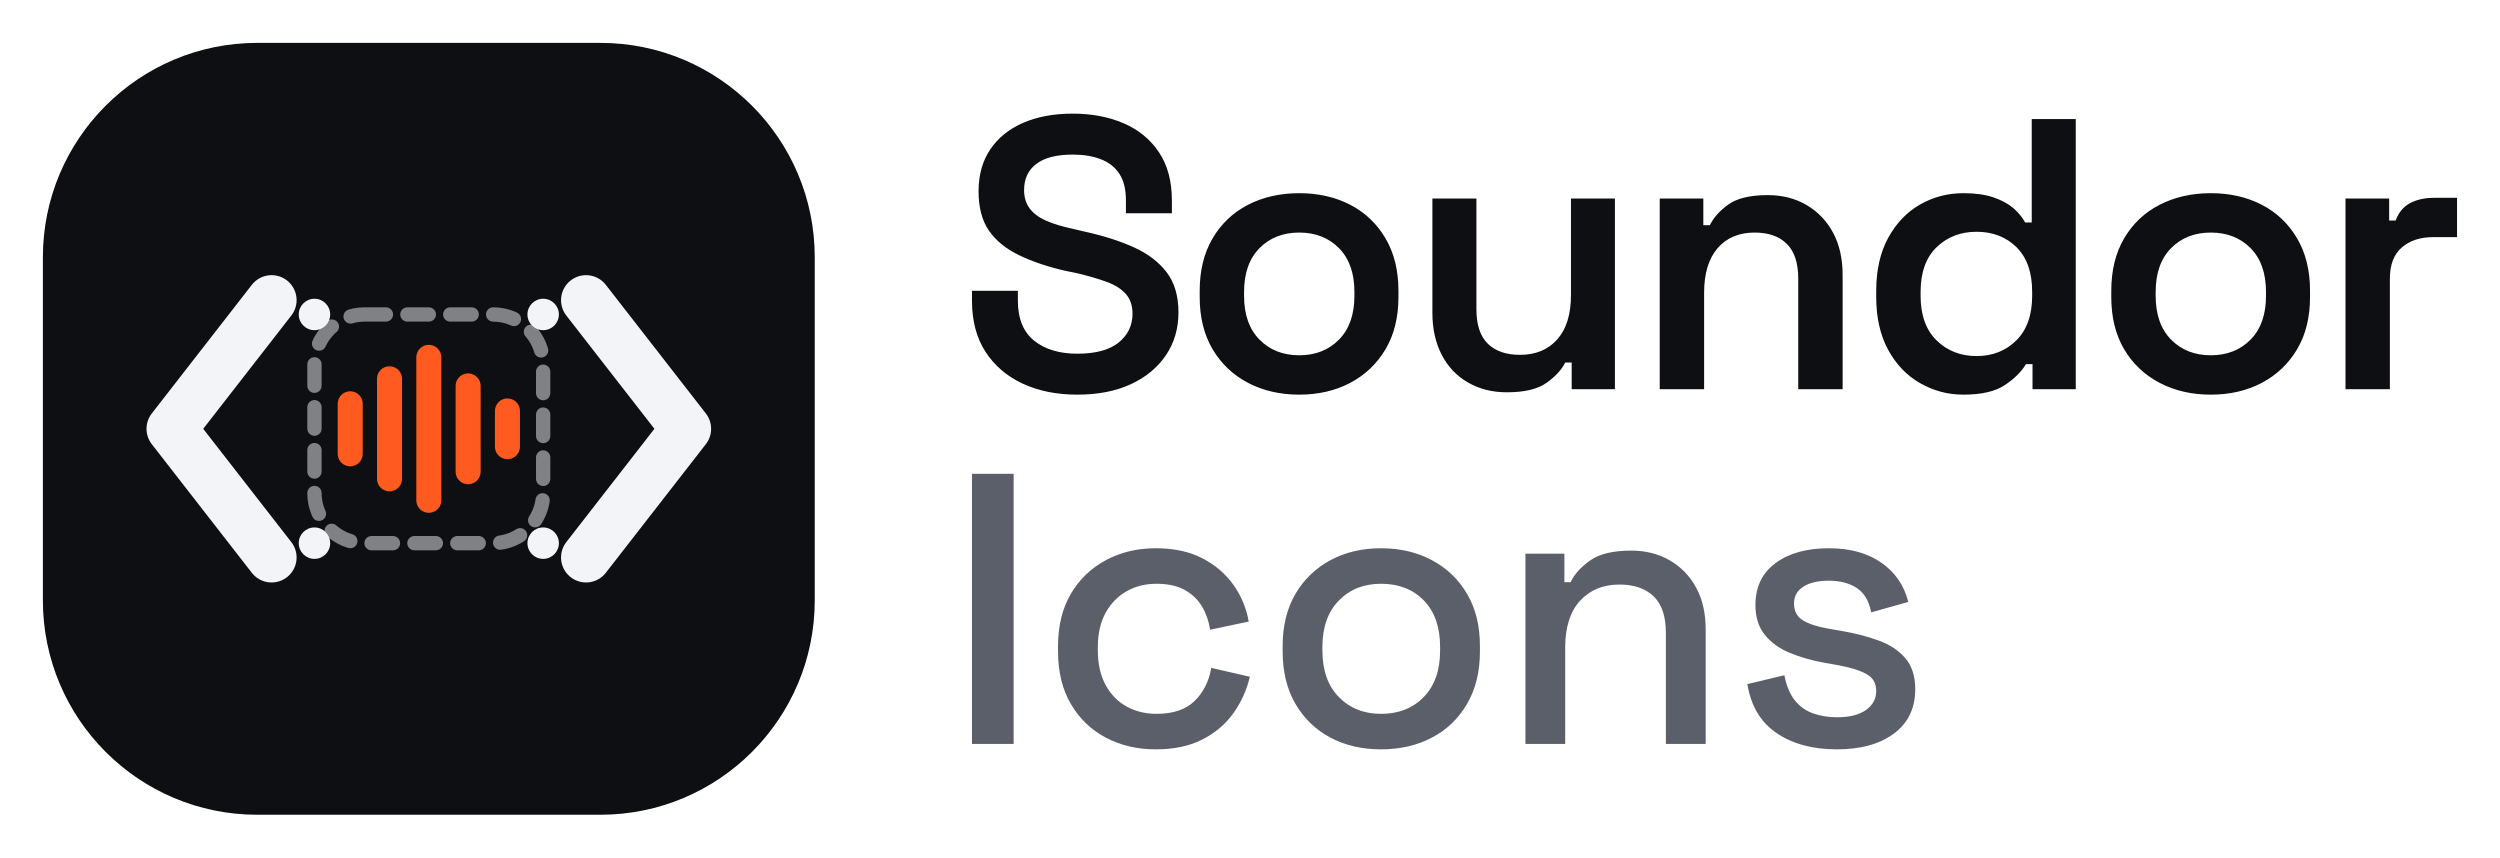
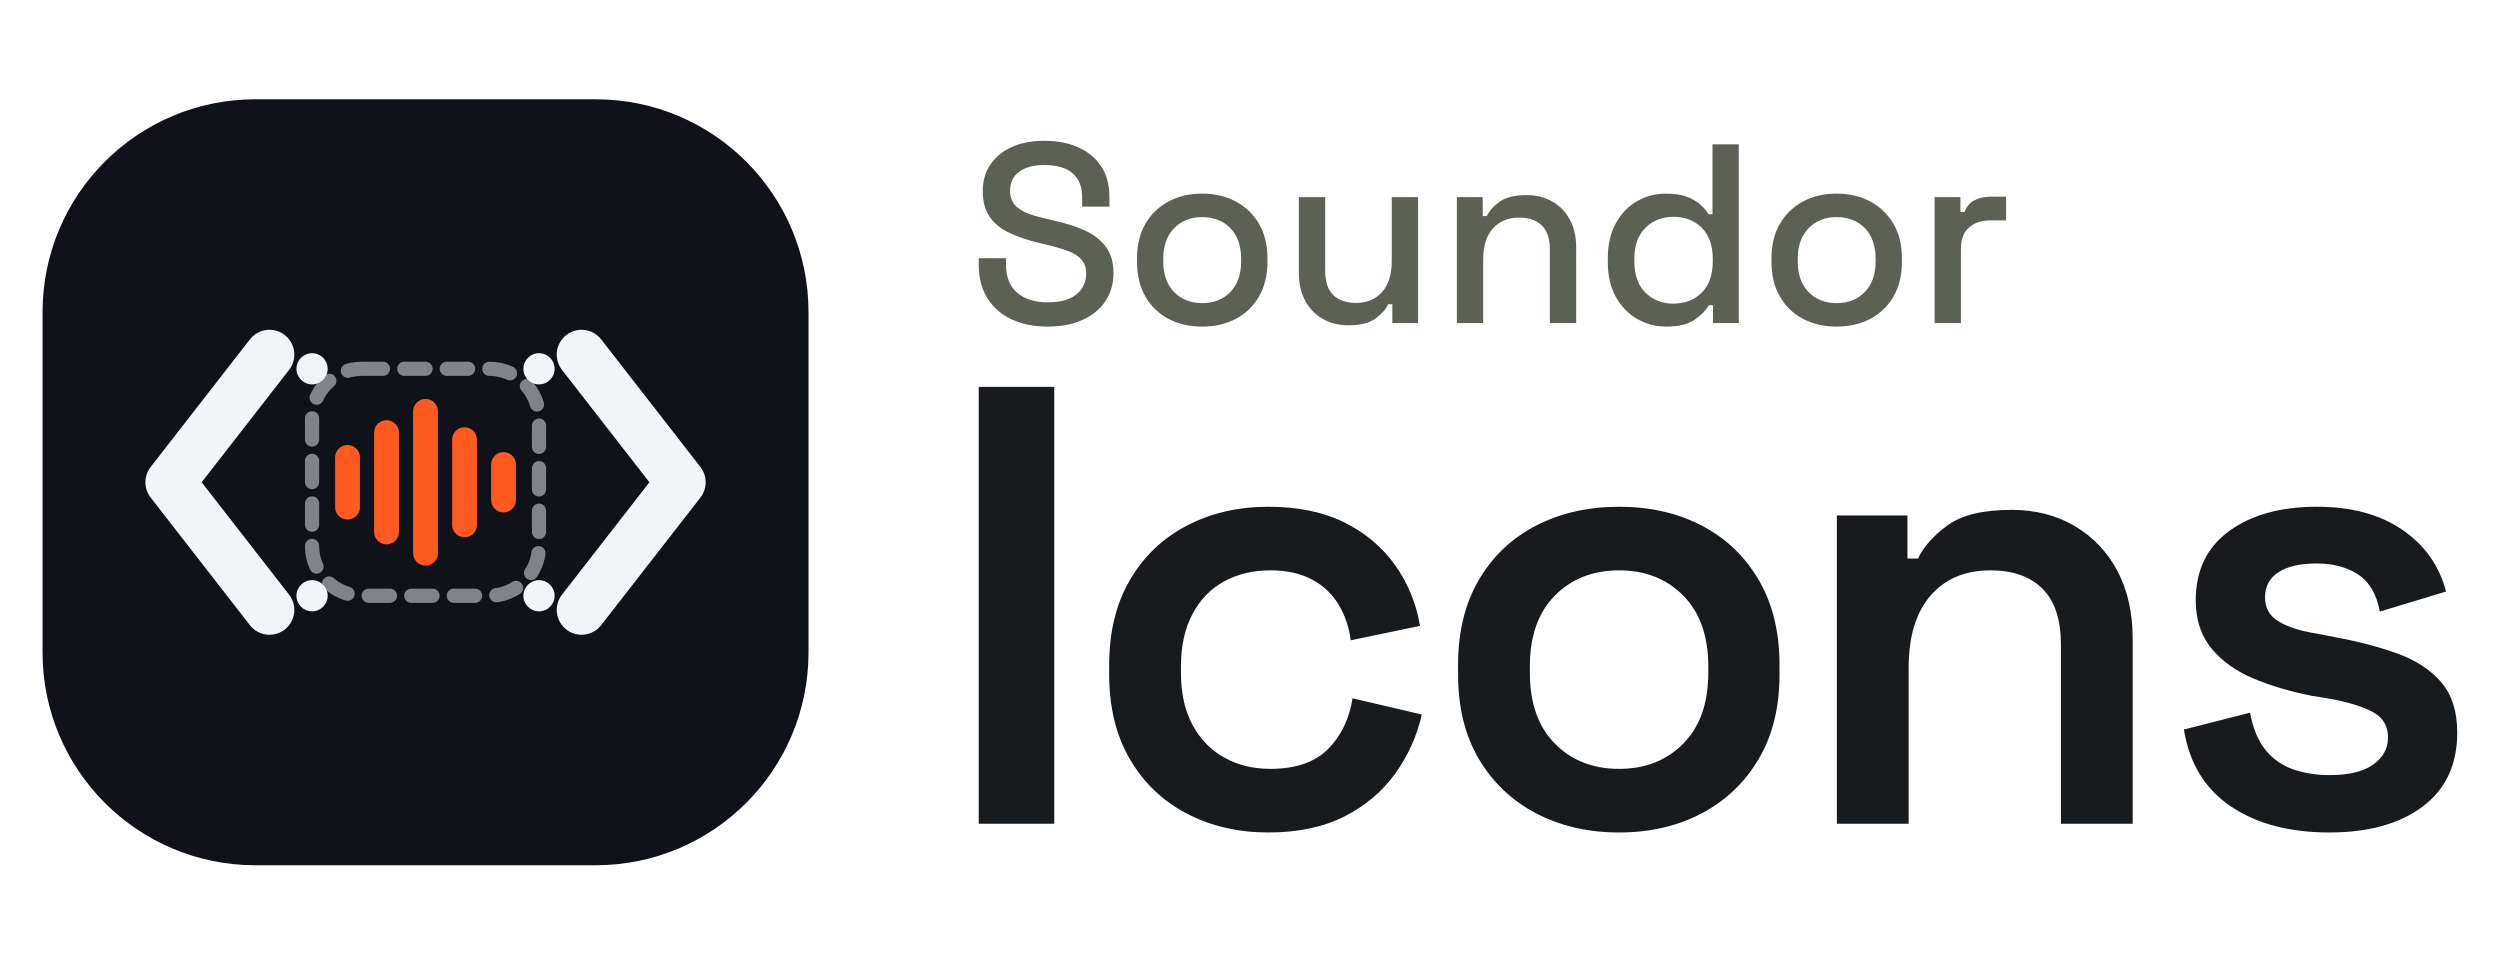
- <svg xmlns="http://www.w3.org/2000/svg" viewBox="0 0 349.8 120" role="img" aria-label="Soundor Icons">
-   <rect x="6" y="6" width="108" height="108" rx="30" fill="#0E0F12" />
+ <svg xmlns="http://www.w3.org/2000/svg" viewBox="0 -8 352.5 136" role="img" aria-label="Soundor Icons">
+   <rect x="6" y="6" width="108" height="108" rx="30" fill="#10121A" />
  <g fill="none" stroke-linecap="round" stroke-linejoin="round">
    <polyline points="38,42 24,60 38,78" stroke="#F2F4F7" stroke-width="7" />
    <polyline points="82,42 96,60 82,78" stroke="#F2F4F7" stroke-width="7" />
    <rect x="44" y="44" width="32" height="32" rx="7" stroke="#F2F4F7" stroke-opacity="0.5" stroke-width="2" stroke-dasharray="3 3" />
    <circle cx="44" cy="44" r="2.2" fill="#F2F4F7" stroke="none" />
    <circle cx="76" cy="44" r="2.2" fill="#F2F4F7" stroke="none" />
    <circle cx="44" cy="76" r="2.2" fill="#F2F4F7" stroke="none" />
    <circle cx="76" cy="76" r="2.2" fill="#F2F4F7" stroke="none" />
    <g stroke="#FF5A1F" stroke-width="3.5">
      <line x1="49" y1="56.5" x2="49" y2="63.5" />
      <line x1="54.5" y1="53" x2="54.5" y2="67" />
      <line x1="60" y1="50" x2="60" y2="70" />
      <line x1="65.5" y1="54" x2="65.5" y2="66" />
      <line x1="71" y1="57.5" x2="71" y2="62.5" />
    </g>
  </g>
-   <path transform="translate(134.00 54.46)" fill="#0E0F12" d="M16.74 0.76Q12.42 0.76 9.10 -0.78Q5.78 -2.32 3.89 -5.24Q2.00 -8.15 2.00 -12.37V-13.77H8.42V-12.37Q8.42 -8.64 10.69 -6.80Q12.96 -4.97 16.74 -4.97Q20.57 -4.97 22.52 -6.53Q24.46 -8.10 24.46 -10.58Q24.46 -12.26 23.54 -13.31Q22.63 -14.36 20.87 -15.01Q19.12 -15.66 16.63 -16.25L15.01 -16.58Q11.29 -17.44 8.56 -18.77Q5.83 -20.09 4.37 -22.19Q2.92 -24.30 2.92 -27.70Q2.92 -31.10 4.54 -33.53Q6.16 -35.96 9.13 -37.26Q12.10 -38.56 16.09 -38.56Q20.09 -38.56 23.22 -37.21Q26.35 -35.86 28.16 -33.16Q29.97 -30.46 29.97 -26.41V-24.62H23.54V-26.41Q23.54 -28.73 22.63 -30.13Q21.71 -31.54 20.03 -32.18Q18.36 -32.83 16.09 -32.83Q12.74 -32.83 11.02 -31.54Q9.29 -30.24 9.29 -27.86Q9.29 -26.35 10.07 -25.30Q10.85 -24.25 12.39 -23.57Q13.93 -22.90 16.25 -22.41L17.87 -22.03Q21.76 -21.17 24.68 -19.84Q27.59 -18.52 29.24 -16.36Q30.89 -14.20 30.89 -10.75Q30.89 -7.34 29.13 -4.75Q27.38 -2.16 24.22 -0.70Q21.06 0.76 16.74 0.76ZM47.79 0.76Q43.79 0.76 40.63 -0.89Q37.48 -2.54 35.67 -5.59Q33.86 -8.64 33.86 -12.91V-13.77Q33.86 -18.04 35.67 -21.11Q37.48 -24.19 40.63 -25.81Q43.79 -27.43 47.79 -27.43Q51.79 -27.43 54.92 -25.81Q58.05 -24.19 59.86 -21.11Q61.67 -18.04 61.67 -13.77V-12.91Q61.67 -8.64 59.86 -5.59Q58.05 -2.54 54.92 -0.89Q51.79 0.76 47.79 0.76ZM47.79 -4.75Q51.19 -4.75 53.35 -6.94Q55.51 -9.13 55.51 -13.07V-13.61Q55.51 -17.55 53.35 -19.74Q51.19 -21.92 47.79 -21.92Q44.39 -21.92 42.23 -19.74Q40.07 -17.55 40.07 -13.61V-13.07Q40.07 -9.13 42.23 -6.94Q44.39 -4.75 47.79 -4.75ZM76.84 0.43Q73.76 0.43 71.39 -0.95Q69.01 -2.32 67.72 -4.83Q66.42 -7.34 66.42 -10.69V-26.68H72.58V-11.18Q72.58 -7.94 74.17 -6.37Q75.76 -4.81 78.68 -4.81Q81.97 -4.81 83.89 -6.97Q85.81 -9.13 85.81 -13.18V-26.68H91.96V0.00H85.91V-3.73H85.00Q84.29 -2.27 82.43 -0.92Q80.57 0.43 76.84 0.43ZM98.23 0.00V-26.68H104.33V-22.95H105.25Q105.95 -24.46 107.78 -25.81Q109.62 -27.16 113.35 -27.16Q116.42 -27.16 118.80 -25.76Q121.18 -24.35 122.50 -21.87Q123.82 -19.39 123.82 -15.98V0.00H117.61V-15.50Q117.61 -18.74 116.02 -20.33Q114.43 -21.92 111.51 -21.92Q108.22 -21.92 106.33 -19.74Q104.44 -17.55 104.44 -13.50V0.00ZM140.72 0.76Q137.48 0.76 134.68 -0.84Q131.87 -2.43 130.19 -5.51Q128.52 -8.59 128.52 -12.91V-13.77Q128.52 -18.09 130.19 -21.17Q131.87 -24.25 134.65 -25.84Q137.43 -27.43 140.72 -27.43Q143.21 -27.43 144.94 -26.84Q146.66 -26.24 147.72 -25.33Q148.77 -24.41 149.36 -23.33H150.28V-37.80H156.44V0.00H150.39V-3.51H149.47Q148.50 -1.89 146.50 -0.57Q144.50 0.76 140.72 0.76ZM142.56 -4.64Q145.91 -4.64 148.12 -6.83Q150.34 -9.02 150.34 -13.07V-13.61Q150.34 -17.71 148.15 -19.87Q145.96 -22.03 142.56 -22.03Q139.21 -22.03 136.97 -19.87Q134.73 -17.71 134.73 -13.61V-13.07Q134.73 -9.02 136.97 -6.83Q139.21 -4.64 142.56 -4.64ZM175.34 0.76Q171.34 0.76 168.18 -0.89Q165.02 -2.54 163.21 -5.59Q161.41 -8.64 161.41 -12.91V-13.77Q161.41 -18.04 163.21 -21.11Q165.02 -24.19 168.18 -25.81Q171.34 -27.43 175.34 -27.43Q179.33 -27.43 182.47 -25.81Q185.60 -24.19 187.41 -21.11Q189.22 -18.04 189.22 -13.77V-12.91Q189.22 -8.64 187.41 -5.59Q185.60 -2.54 182.47 -0.89Q179.33 0.76 175.34 0.76ZM175.34 -4.75Q178.74 -4.75 180.90 -6.94Q183.06 -9.13 183.06 -13.07V-13.61Q183.06 -17.55 180.90 -19.74Q178.74 -21.92 175.34 -21.92Q171.94 -21.92 169.78 -19.74Q167.62 -17.55 167.62 -13.61V-13.07Q167.62 -9.13 169.78 -6.94Q171.94 -4.75 175.34 -4.75ZM194.18 0.00V-26.68H200.29V-23.60H201.20Q201.80 -25.27 203.20 -26.03Q204.61 -26.78 206.55 -26.78H209.79V-21.28H206.44Q203.74 -21.28 202.07 -19.84Q200.39 -18.41 200.39 -15.44V0.00Z" />
-   <path transform="translate(132.06 104.09)" fill="#5A5F69" d="M3.94 0.00V-37.80H9.77V0.00ZM29.65 0.76Q25.81 0.76 22.71 -0.86Q19.60 -2.48 17.79 -5.56Q15.98 -8.64 15.98 -12.96V-13.66Q15.98 -17.98 17.79 -21.03Q19.60 -24.08 22.71 -25.73Q25.81 -27.38 29.65 -27.38Q33.48 -27.38 36.18 -25.97Q38.88 -24.57 40.53 -22.25Q42.17 -19.93 42.66 -17.12L37.26 -15.98Q36.99 -17.77 36.13 -19.22Q35.26 -20.68 33.70 -21.55Q32.13 -22.41 29.75 -22.41Q27.43 -22.41 25.57 -21.36Q23.71 -20.30 22.63 -18.33Q21.55 -16.36 21.55 -13.55V-13.07Q21.55 -10.26 22.63 -8.26Q23.71 -6.26 25.57 -5.24Q27.43 -4.21 29.75 -4.21Q33.26 -4.21 35.10 -6.02Q36.94 -7.83 37.42 -10.64L42.82 -9.40Q42.17 -6.64 40.53 -4.32Q38.88 -2.00 36.18 -0.62Q33.48 0.76 29.65 0.76ZM61.18 0.76Q57.19 0.76 54.08 -0.89Q50.98 -2.54 49.19 -5.62Q47.41 -8.69 47.41 -12.91V-13.72Q47.41 -17.93 49.19 -20.98Q50.98 -24.03 54.08 -25.70Q57.19 -27.38 61.18 -27.38Q65.18 -27.38 68.31 -25.70Q71.44 -24.03 73.22 -20.98Q75.01 -17.93 75.01 -13.72V-12.91Q75.01 -8.69 73.22 -5.62Q71.44 -2.54 68.31 -0.89Q65.18 0.76 61.18 0.76ZM61.18 -4.21Q64.85 -4.21 67.15 -6.56Q69.44 -8.91 69.44 -13.07V-13.55Q69.44 -17.71 67.18 -20.06Q64.91 -22.41 61.18 -22.41Q57.56 -22.41 55.27 -20.06Q52.97 -17.71 52.97 -13.55V-13.07Q52.97 -8.91 55.27 -6.56Q57.56 -4.21 61.18 -4.21ZM81.38 0.00V-26.62H86.83V-22.63H87.70Q88.45 -24.25 90.40 -25.65Q92.34 -27.05 96.17 -27.05Q99.20 -27.05 101.55 -25.70Q103.90 -24.35 105.25 -21.90Q106.60 -19.44 106.60 -15.98V0.00H101.03V-15.55Q101.03 -19.01 99.31 -20.66Q97.58 -22.30 94.55 -22.30Q91.10 -22.30 89.02 -20.03Q86.94 -17.77 86.94 -13.45V0.00ZM124.96 0.76Q119.88 0.76 116.53 -1.51Q113.18 -3.78 112.43 -8.37L117.61 -9.61Q118.04 -7.40 119.07 -6.10Q120.10 -4.81 121.64 -4.27Q123.17 -3.73 124.96 -3.73Q127.60 -3.73 129.03 -4.75Q130.46 -5.78 130.46 -7.40Q130.46 -9.02 129.11 -9.77Q127.76 -10.53 125.12 -11.02L123.28 -11.34Q120.58 -11.83 118.37 -12.74Q116.15 -13.66 114.86 -15.28Q113.56 -16.90 113.56 -19.44Q113.56 -23.22 116.37 -25.30Q119.18 -27.38 123.82 -27.38Q128.30 -27.38 131.19 -25.35Q134.08 -23.33 134.95 -19.87L129.76 -18.41Q129.28 -20.84 127.71 -21.84Q126.14 -22.84 123.82 -22.84Q121.55 -22.84 120.26 -22.00Q118.96 -21.17 118.96 -19.66Q118.96 -18.04 120.23 -17.28Q121.50 -16.52 123.66 -16.15L125.55 -15.82Q128.41 -15.34 130.79 -14.47Q133.16 -13.61 134.54 -11.99Q135.92 -10.37 135.92 -7.67Q135.92 -3.67 132.95 -1.46Q129.98 0.76 124.96 0.76Z" />
+   <path transform="translate(136.52 37.55)" fill="#5C6156" d="M11.20 0.50Q8.35 0.50 6.16 -0.50Q3.96 -1.51 2.72 -3.47Q1.48 -5.44 1.48 -8.24V-9.14H5.33V-8.24Q5.33 -5.58 6.93 -4.25Q8.53 -2.92 11.20 -2.92Q13.90 -2.92 15.26 -4.05Q16.63 -5.18 16.63 -6.98Q16.63 -8.17 15.98 -8.93Q15.34 -9.68 14.15 -10.13Q12.96 -10.58 11.30 -10.98L9.97 -11.30Q7.56 -11.88 5.78 -12.73Q4.00 -13.57 3.02 -14.98Q2.05 -16.38 2.05 -18.58Q2.05 -20.81 3.15 -22.39Q4.25 -23.98 6.19 -24.84Q8.14 -25.70 10.76 -25.70Q13.39 -25.70 15.46 -24.80Q17.53 -23.90 18.72 -22.14Q19.91 -20.38 19.91 -17.71V-16.42H16.06V-17.71Q16.06 -19.33 15.39 -20.34Q14.72 -21.35 13.54 -21.82Q12.35 -22.28 10.76 -22.28Q8.46 -22.28 7.18 -21.33Q5.90 -20.38 5.90 -18.68Q5.90 -17.53 6.46 -16.79Q7.02 -16.06 8.10 -15.59Q9.18 -15.12 10.80 -14.76L12.13 -14.44Q14.58 -13.90 16.45 -13.05Q18.32 -12.20 19.40 -10.76Q20.48 -9.32 20.48 -7.06Q20.48 -4.79 19.35 -3.10Q18.22 -1.40 16.13 -0.45Q14.04 0.50 11.20 0.50ZM32.98 0.50Q30.31 0.50 28.24 -0.59Q26.17 -1.69 24.98 -3.74Q23.80 -5.80 23.80 -8.60V-9.14Q23.80 -11.95 24.98 -13.99Q26.17 -16.02 28.24 -17.14Q30.31 -18.25 32.98 -18.25Q35.64 -18.25 37.73 -17.14Q39.82 -16.02 41.00 -13.99Q42.19 -11.95 42.19 -9.14V-8.60Q42.19 -5.80 41.00 -3.74Q39.82 -1.69 37.73 -0.59Q35.64 0.50 32.98 0.50ZM32.98 -2.81Q35.42 -2.81 36.95 -4.37Q38.48 -5.94 38.48 -8.71V-9.04Q38.48 -11.81 36.97 -13.37Q35.46 -14.94 32.98 -14.94Q30.56 -14.94 29.03 -13.37Q27.50 -11.81 27.50 -9.04V-8.71Q27.50 -5.94 29.03 -4.37Q30.56 -2.81 32.98 -2.81ZM53.60 0.32Q51.59 0.32 50.00 -0.58Q48.42 -1.48 47.52 -3.13Q46.62 -4.79 46.62 -7.09V-17.75H50.33V-7.34Q50.33 -5.04 51.48 -3.94Q52.63 -2.84 54.68 -2.84Q56.95 -2.84 58.34 -4.37Q59.72 -5.90 59.72 -8.78V-17.75H63.43V0.00H59.80V-2.66H59.22Q58.72 -1.58 57.42 -0.63Q56.12 0.32 53.60 0.32ZM68.90 0.00V-17.75H72.54V-15.08H73.12Q73.62 -16.16 74.92 -17.10Q76.21 -18.04 78.77 -18.04Q80.78 -18.04 82.35 -17.14Q83.92 -16.24 84.82 -14.60Q85.72 -12.96 85.72 -10.66V0.00H82.01V-10.37Q82.01 -12.67 80.86 -13.77Q79.70 -14.87 77.69 -14.87Q75.38 -14.87 74.00 -13.36Q72.61 -11.84 72.61 -8.96V0.00ZM98.39 0.50Q96.19 0.50 94.32 -0.58Q92.45 -1.66 91.31 -3.69Q90.18 -5.72 90.18 -8.60V-9.14Q90.18 -11.99 91.30 -14.04Q92.41 -16.09 94.28 -17.17Q96.16 -18.25 98.39 -18.25Q100.12 -18.25 101.29 -17.82Q102.46 -17.39 103.21 -16.72Q103.97 -16.06 104.36 -15.34H104.94V-25.20H108.65V0.00H105.01V-2.52H104.44Q103.75 -1.37 102.37 -0.43Q100.98 0.50 98.39 0.50ZM99.43 -2.74Q101.84 -2.74 103.41 -4.28Q104.98 -5.83 104.98 -8.71V-9.04Q104.98 -11.88 103.43 -13.43Q101.88 -14.98 99.43 -14.98Q97.06 -14.98 95.49 -13.43Q93.92 -11.88 93.92 -9.04V-8.71Q93.92 -5.83 95.49 -4.28Q97.06 -2.74 99.43 -2.74ZM122.44 0.50Q119.77 0.50 117.70 -0.59Q115.63 -1.69 114.44 -3.74Q113.26 -5.80 113.26 -8.60V-9.14Q113.26 -11.95 114.44 -13.99Q115.63 -16.02 117.70 -17.14Q119.77 -18.25 122.44 -18.25Q125.10 -18.25 127.19 -17.14Q129.28 -16.02 130.46 -13.99Q131.65 -11.95 131.65 -9.14V-8.60Q131.65 -5.80 130.46 -3.74Q129.28 -1.69 127.19 -0.59Q125.10 0.50 122.44 0.50ZM122.44 -2.81Q124.88 -2.81 126.41 -4.37Q127.94 -5.94 127.94 -8.71V-9.04Q127.94 -11.81 126.43 -13.37Q124.92 -14.94 122.44 -14.94Q120.02 -14.94 118.49 -13.37Q116.96 -11.81 116.96 -9.04V-8.71Q116.96 -5.94 118.49 -4.37Q120.02 -2.81 122.44 -2.81ZM136.26 0.00V-17.75H139.90V-15.66H140.47Q140.90 -16.78 141.86 -17.30Q142.81 -17.82 144.22 -17.82H146.34V-14.47H144.07Q142.27 -14.47 141.12 -13.48Q139.97 -12.49 139.97 -10.44V0.00Z" />
+   <path transform="translate(131.93 108.15)" fill="#171B1E" d="M6.07 0.00V-61.60H16.72V0.00ZM46.90 1.23Q40.57 1.23 35.46 -1.41Q30.36 -4.05 27.41 -9.06Q24.46 -14.08 24.46 -21.12V-22.35Q24.46 -29.39 27.41 -34.41Q30.36 -39.42 35.46 -42.06Q40.57 -44.70 46.90 -44.70Q53.15 -44.70 57.60 -42.50Q62.04 -40.30 64.77 -36.48Q67.50 -32.65 68.29 -27.90L58.52 -25.87Q58.17 -28.60 56.85 -30.84Q55.53 -33.09 53.11 -34.41Q50.69 -35.73 47.17 -35.73Q43.56 -35.73 40.70 -34.19Q37.84 -32.65 36.21 -29.57Q34.58 -26.49 34.58 -22.18V-21.30Q34.58 -16.98 36.21 -13.95Q37.84 -10.91 40.70 -9.33Q43.56 -7.74 47.17 -7.74Q52.54 -7.74 55.31 -10.52Q58.08 -13.29 58.78 -17.69L68.55 -15.40Q67.50 -10.82 64.77 -7.04Q62.04 -3.26 57.60 -1.01Q53.15 1.23 46.90 1.23ZM96.36 1.23Q89.85 1.23 84.70 -1.45Q79.55 -4.14 76.60 -9.11Q73.66 -14.08 73.66 -21.03V-22.44Q73.66 -29.39 76.60 -34.41Q79.55 -39.42 84.70 -42.06Q89.85 -44.70 96.36 -44.70Q102.87 -44.70 107.98 -42.06Q113.08 -39.42 116.03 -34.41Q118.98 -29.39 118.98 -22.44V-21.03Q118.98 -14.08 116.03 -9.11Q113.08 -4.14 107.98 -1.45Q102.87 1.23 96.36 1.23ZM96.36 -7.74Q101.90 -7.74 105.42 -11.31Q108.94 -14.87 108.94 -21.30V-22.18Q108.94 -28.60 105.42 -32.16Q101.90 -35.73 96.36 -35.73Q90.82 -35.73 87.30 -32.16Q83.78 -28.60 83.78 -22.18V-21.30Q83.78 -14.87 87.30 -11.31Q90.82 -7.74 96.36 -7.74ZM127.07 0.00V-43.47H137.02V-37.40H138.51Q139.66 -39.86 142.65 -42.06Q145.64 -44.26 151.71 -44.26Q156.73 -44.26 160.60 -41.98Q164.47 -39.69 166.63 -35.64Q168.78 -31.59 168.78 -26.05V0.00H158.66V-25.26Q158.66 -30.54 156.07 -33.13Q153.47 -35.73 148.72 -35.73Q143.35 -35.73 140.27 -32.16Q137.19 -28.60 137.19 -22.00V0.00ZM196.50 1.23Q188.06 1.23 182.60 -2.46Q177.14 -6.16 176.00 -13.29L185.33 -15.66Q185.94 -12.32 187.53 -10.38Q189.11 -8.45 191.44 -7.66Q193.78 -6.86 196.50 -6.86Q200.64 -6.86 202.71 -8.36Q204.78 -9.86 204.78 -12.14Q204.78 -14.52 202.80 -15.66Q200.82 -16.81 196.77 -17.60L194.04 -18.04Q189.55 -18.92 185.86 -20.46Q182.16 -22.00 179.92 -24.68Q177.67 -27.37 177.67 -31.50Q177.67 -37.84 182.38 -41.27Q187.09 -44.70 194.74 -44.70Q202.05 -44.70 206.80 -41.45Q211.55 -38.19 212.96 -32.74L203.63 -29.92Q202.93 -33.62 200.55 -35.16Q198.18 -36.70 194.74 -36.70Q191.22 -36.70 189.33 -35.46Q187.44 -34.23 187.44 -31.94Q187.44 -29.66 189.38 -28.51Q191.31 -27.37 194.57 -26.84L197.30 -26.31Q202.14 -25.43 206.05 -24.02Q209.97 -22.62 212.26 -19.98Q214.54 -17.34 214.54 -12.85Q214.54 -6.07 209.66 -2.42Q204.78 1.23 196.50 1.23Z" />
</svg>
